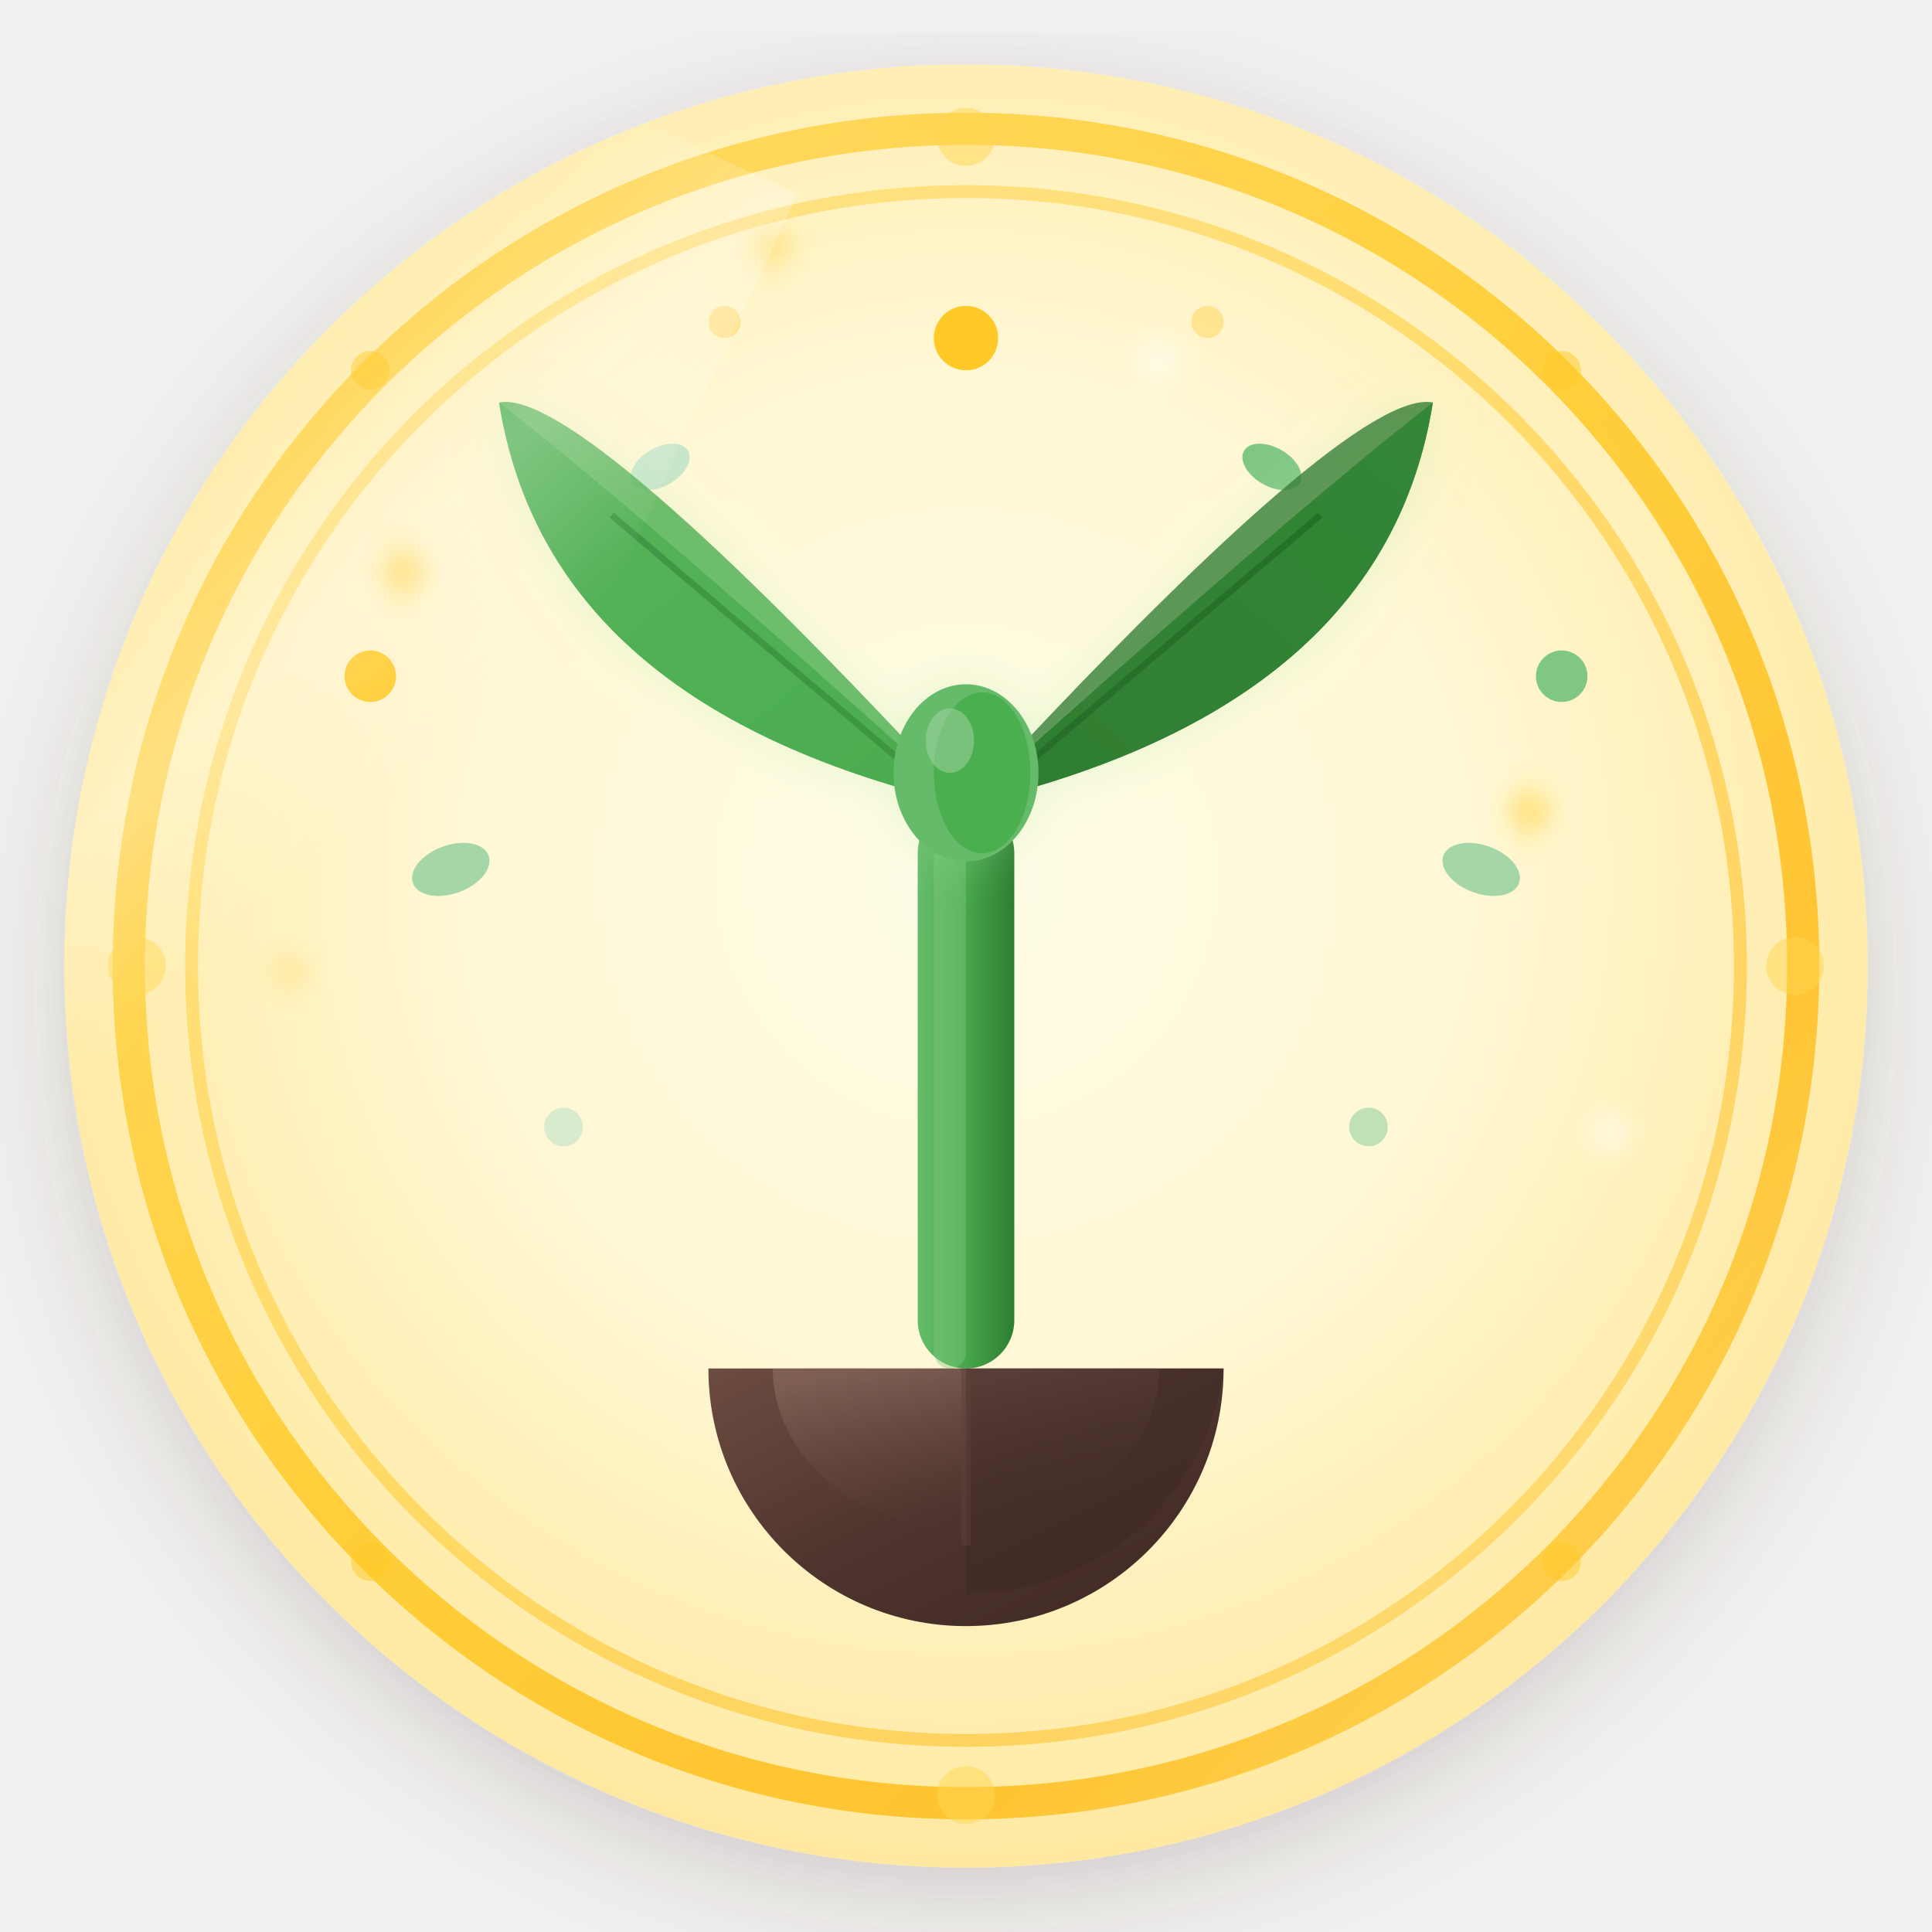
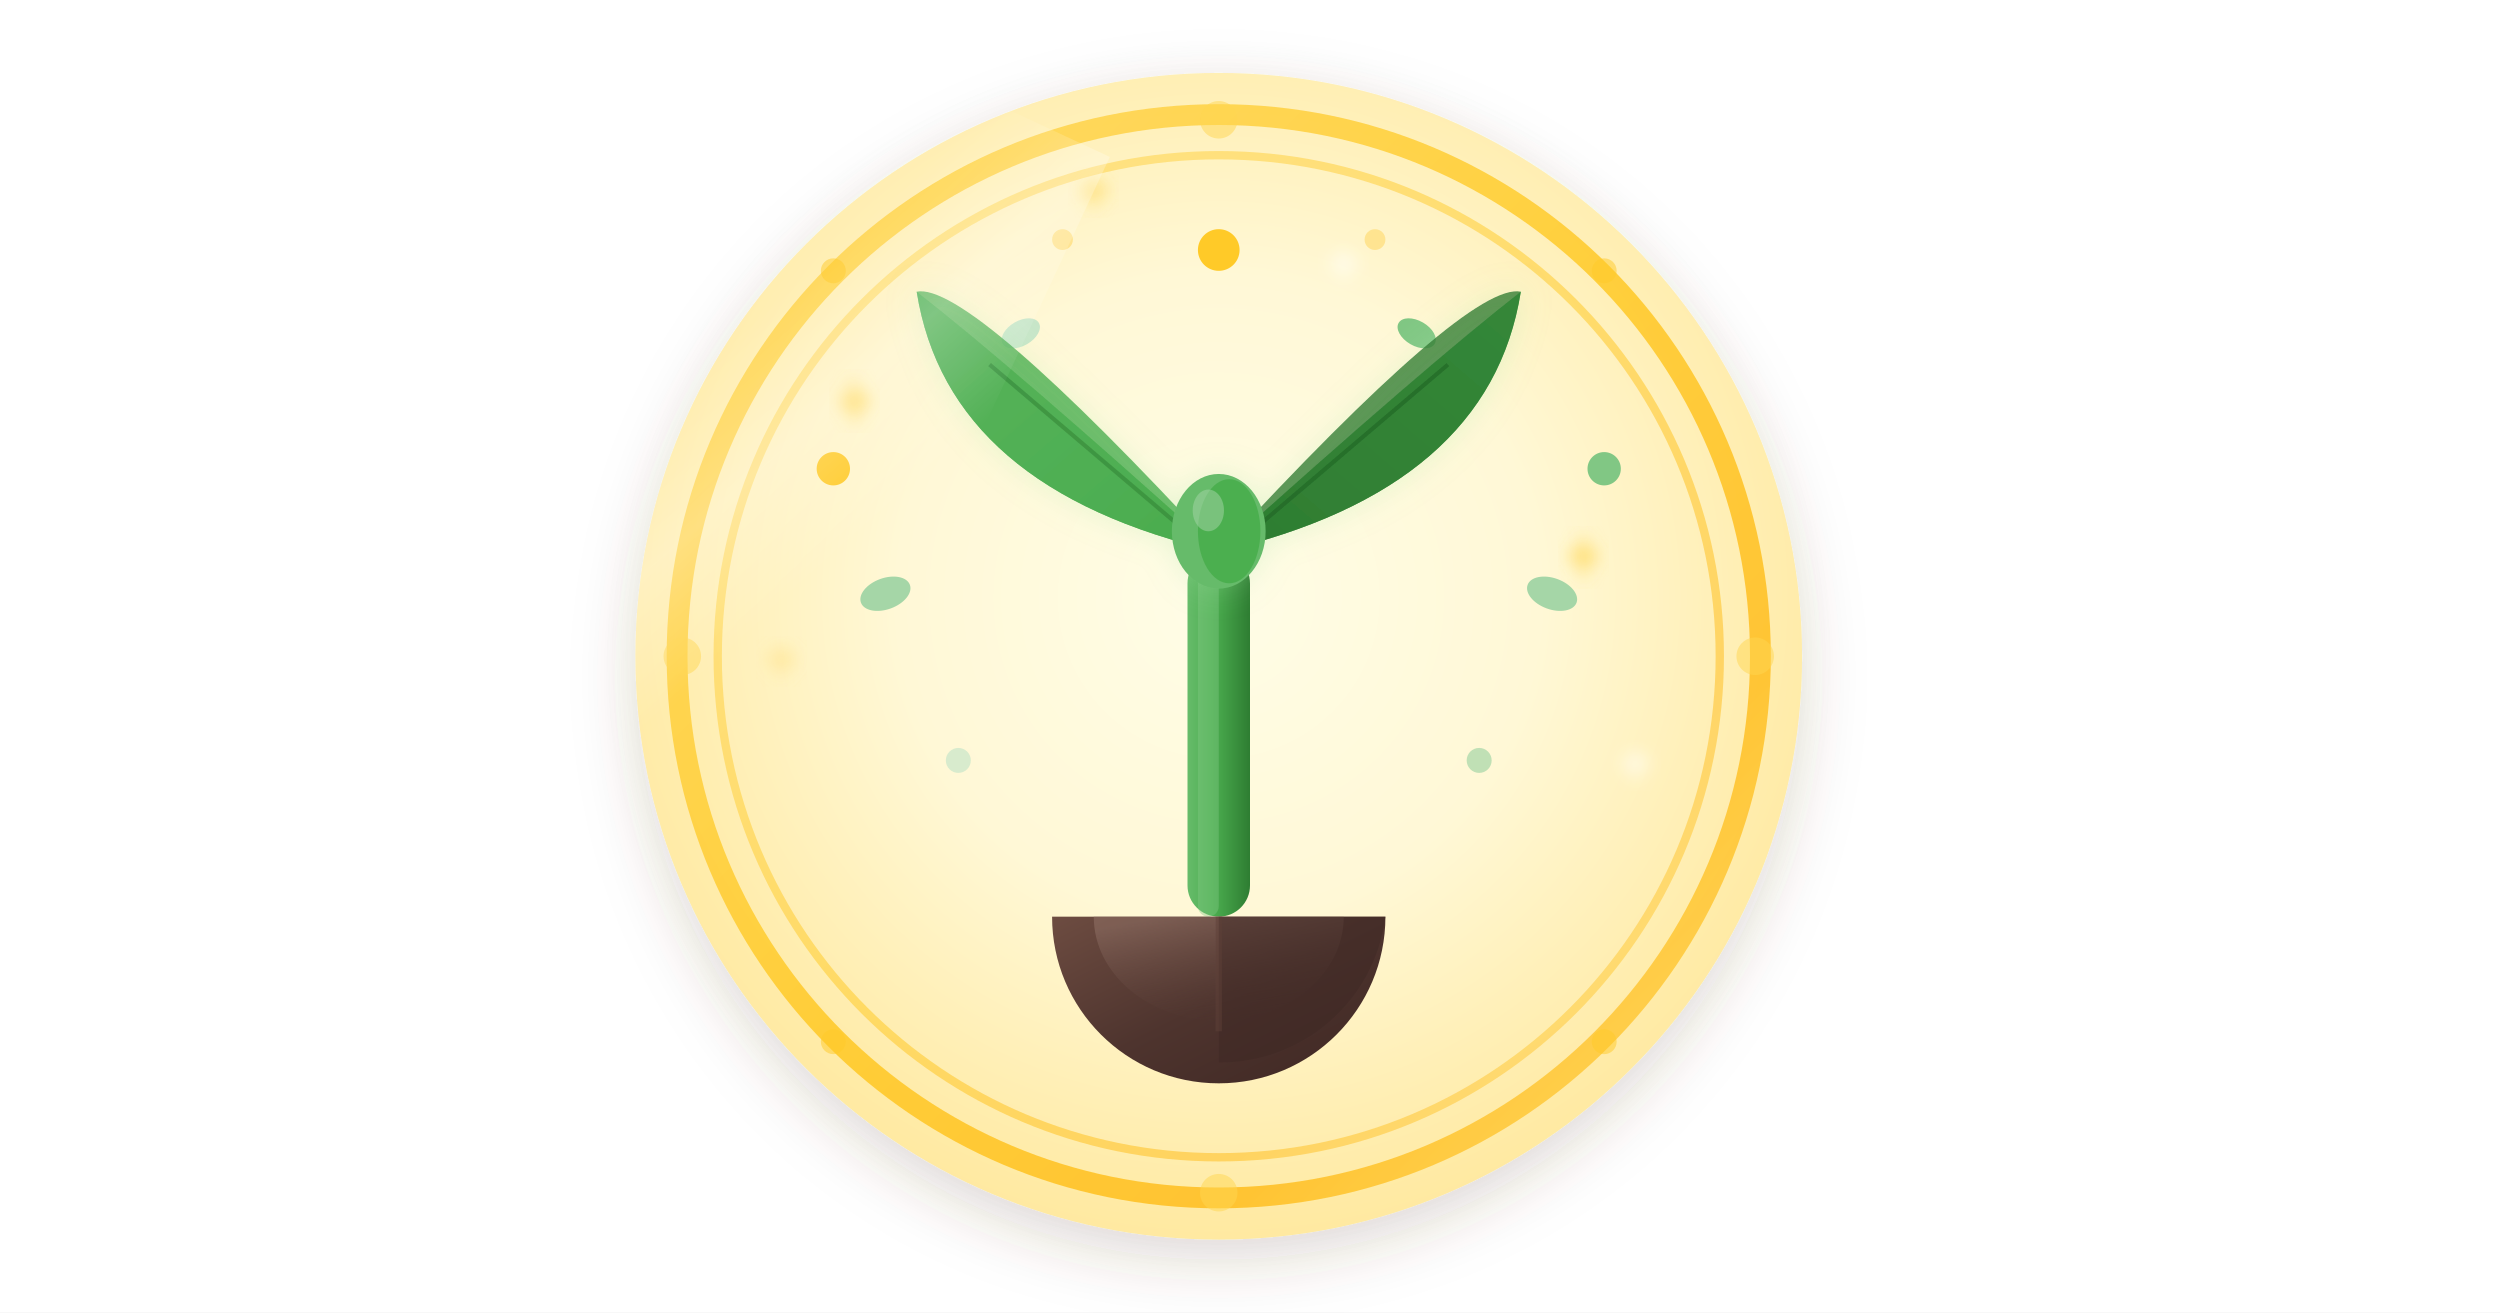
- <svg xmlns="http://www.w3.org/2000/svg" viewBox="0 0 120 120" width="100%" height="100%" role="img">
-   <defs>
-     <radialGradient id="bgGrad" cx="50%" cy="45%" r="55%">
-       <stop offset="0%" stop-color="#FFFDE7" />
-       <stop offset="50%" stop-color="#FFF8D6" />
-       <stop offset="100%" stop-color="#FFE9A0" />
-     </radialGradient>
-     <radialGradient id="glowGrad" cx="50%" cy="50%" r="50%">
-       <stop offset="60%" stop-color="#66BB6A" stop-opacity="0.15" />
-       <stop offset="85%" stop-color="#A5D6A7" stop-opacity="0.08" />
-       <stop offset="100%" stop-color="#C8E6C9" stop-opacity="0" />
-     </radialGradient>
-     <linearGradient id="stemGrad" x1="0" y1="0" x2="1" y2="0">
-       <stop offset="0%" stop-color="#66BB6A" />
-       <stop offset="40%" stop-color="#4CAF50" />
-       <stop offset="100%" stop-color="#2E7D32" />
-     </linearGradient>
-     <linearGradient id="seedGrad" x1="0" y1="0" x2="1" y2="1">
-       <stop offset="0%" stop-color="#6D4C41" />
-       <stop offset="50%" stop-color="#4E342E" />
-       <stop offset="100%" stop-color="#3E2723" />
-     </linearGradient>
-     <linearGradient id="seedHighlight" x1="0.3" y1="0" x2="0.7" y2="1">
-       <stop offset="0%" stop-color="#8D6E63" stop-opacity="0.6" />
-       <stop offset="100%" stop-color="#4E342E" stop-opacity="0" />
-     </linearGradient>
-     <linearGradient id="leafL" x1="0" y1="0" x2="1" y2="1">
-       <stop offset="0%" stop-color="#81C784" />
-       <stop offset="100%" stop-color="#43A047" />
-     </linearGradient>
-     <linearGradient id="leafR" x1="1" y1="0" x2="0" y2="1">
-       <stop offset="0%" stop-color="#4CAF50" />
-       <stop offset="100%" stop-color="#2E7D32" />
-     </linearGradient>
-     <linearGradient id="ringGrad" x1="0" y1="0" x2="1" y2="1">
-       <stop offset="0%" stop-color="#FFD54F" />
-       <stop offset="25%" stop-color="#FFCA28" />
-       <stop offset="50%" stop-color="#FFC107" />
-       <stop offset="75%" stop-color="#FFB300" />
-       <stop offset="100%" stop-color="#FFD54F" />
-     </linearGradient>
-     <radialGradient id="sparkle">
-       <stop offset="0%" stop-color="#FFFFFF" stop-opacity="1" />
-       <stop offset="50%" stop-color="#FFFDE7" stop-opacity="0.6" />
-       <stop offset="100%" stop-color="#FFFFFF" stop-opacity="0" />
-     </radialGradient>
-     <linearGradient id="shineGrad" x1="0" y1="0" x2="1" y2="1">
-       <stop offset="0%" stop-color="white" stop-opacity="0" />
-       <stop offset="40%" stop-color="white" stop-opacity="0" />
-       <stop offset="50%" stop-color="white" stop-opacity="0.25" />
-       <stop offset="60%" stop-color="white" stop-opacity="0" />
-       <stop offset="100%" stop-color="white" stop-opacity="0" />
-     </linearGradient>
-     <filter id="shadow" x="-15%" y="-15%" width="130%" height="130%">
-       <feDropShadow dx="0" dy="2" stdDeviation="3" flood-color="#5D4037" flood-opacity="0.18" />
-     </filter>
-     <filter id="leafGlow" x="-30%" y="-30%" width="160%" height="160%">
-       <feGaussianBlur in="SourceGraphic" stdDeviation="1.5" result="blur" />
-       <feColorMatrix in="blur" type="matrix" values="0 0 0 0 0.4  0 0 0 0 0.8  0 0 0 0 0.4  0 0 0 0.3 0" result="glow" />
-       <feMerge>
-         <feMergeNode in="glow" />
-         <feMergeNode in="SourceGraphic" />
-       </feMerge>
-     </filter>
-     <filter id="innerDepth" x="-5%" y="-5%" width="110%" height="110%">
-       <feGaussianBlur in="SourceAlpha" stdDeviation="2" result="blur" />
-       <feOffset dx="0" dy="1.5" />
-       <feComposite in2="SourceAlpha" operator="arithmetic" k2="-1" k3="1" />
-       <feColorMatrix type="matrix" values="0 0 0 0 0.36  0 0 0 0 0.25  0 0 0 0 0.14  0 0 0 0.12 0" />
-       <feBlend in2="SourceGraphic" mode="normal" />
-     </filter>
-     <filter id="sparkGlow">
-       <feGaussianBlur stdDeviation="0.8" />
-     </filter>
-     <clipPath id="badgeClip">
-       <circle cx="60" cy="60" r="56" />
-     </clipPath>
-     <style>
+ <svg xmlns="http://www.w3.org/2000/svg" width="1200" height="630" viewBox="0 0 1200 630">
+   <rect width="1200" height="630" fill="#ffffff" />
+   <g transform="translate(285, 15) scale(5)">
+     <defs>
+       <radialGradient id="bgGrad" cx="50%" cy="45%" r="55%">
+         <stop offset="0%" stop-color="#FFFDE7" />
+         <stop offset="50%" stop-color="#FFF8D6" />
+         <stop offset="100%" stop-color="#FFE9A0" />
+       </radialGradient>
+       <radialGradient id="glowGrad" cx="50%" cy="50%" r="50%">
+         <stop offset="60%" stop-color="#66BB6A" stop-opacity="0.15" />
+         <stop offset="85%" stop-color="#A5D6A7" stop-opacity="0.08" />
+         <stop offset="100%" stop-color="#C8E6C9" stop-opacity="0" />
+       </radialGradient>
+       <linearGradient id="stemGrad" x1="0" y1="0" x2="1" y2="0">
+         <stop offset="0%" stop-color="#66BB6A" />
+         <stop offset="40%" stop-color="#4CAF50" />
+         <stop offset="100%" stop-color="#2E7D32" />
+       </linearGradient>
+       <linearGradient id="seedGrad" x1="0" y1="0" x2="1" y2="1">
+         <stop offset="0%" stop-color="#6D4C41" />
+         <stop offset="50%" stop-color="#4E342E" />
+         <stop offset="100%" stop-color="#3E2723" />
+       </linearGradient>
+       <linearGradient id="seedHighlight" x1="0.3" y1="0" x2="0.7" y2="1">
+         <stop offset="0%" stop-color="#8D6E63" stop-opacity="0.6" />
+         <stop offset="100%" stop-color="#4E342E" stop-opacity="0" />
+       </linearGradient>
+       <linearGradient id="leafL" x1="0" y1="0" x2="1" y2="1">
+         <stop offset="0%" stop-color="#81C784" />
+         <stop offset="100%" stop-color="#43A047" />
+       </linearGradient>
+       <linearGradient id="leafR" x1="1" y1="0" x2="0" y2="1">
+         <stop offset="0%" stop-color="#4CAF50" />
+         <stop offset="100%" stop-color="#2E7D32" />
+       </linearGradient>
+       <linearGradient id="ringGrad" x1="0" y1="0" x2="1" y2="1">
+         <stop offset="0%" stop-color="#FFD54F" />
+         <stop offset="25%" stop-color="#FFCA28" />
+         <stop offset="50%" stop-color="#FFC107" />
+         <stop offset="75%" stop-color="#FFB300" />
+         <stop offset="100%" stop-color="#FFD54F" />
+       </linearGradient>
+       <radialGradient id="sparkle">
+         <stop offset="0%" stop-color="#FFFFFF" stop-opacity="1" />
+         <stop offset="50%" stop-color="#FFFDE7" stop-opacity="0.6" />
+         <stop offset="100%" stop-color="#FFFFFF" stop-opacity="0" />
+       </radialGradient>
+       <linearGradient id="shineGrad" x1="0" y1="0" x2="1" y2="1">
+         <stop offset="0%" stop-color="white" stop-opacity="0" />
+         <stop offset="40%" stop-color="white" stop-opacity="0" />
+         <stop offset="50%" stop-color="white" stop-opacity="0.25" />
+         <stop offset="60%" stop-color="white" stop-opacity="0" />
+         <stop offset="100%" stop-color="white" stop-opacity="0" />
+       </linearGradient>
+       <filter id="shadow" x="-15%" y="-15%" width="130%" height="130%">
+         <feDropShadow dx="0" dy="2" stdDeviation="3" flood-color="#5D4037" flood-opacity="0.18" />
+       </filter>
+       <filter id="leafGlow" x="-30%" y="-30%" width="160%" height="160%">
+         <feGaussianBlur in="SourceGraphic" stdDeviation="1.5" result="blur" />
+         <feColorMatrix in="blur" type="matrix" values="0 0 0 0 0.4  0 0 0 0 0.8  0 0 0 0 0.4  0 0 0 0.3 0" result="glow" />
+         <feMerge>
+           <feMergeNode in="glow" />
+           <feMergeNode in="SourceGraphic" />
+         </feMerge>
+       </filter>
+       <filter id="innerDepth" x="-5%" y="-5%" width="110%" height="110%">
+         <feGaussianBlur in="SourceAlpha" stdDeviation="2" result="blur" />
+         <feOffset dx="0" dy="1.5" />
+         <feComposite in2="SourceAlpha" operator="arithmetic" k2="-1" k3="1" />
+         <feColorMatrix type="matrix" values="0 0 0 0 0.36  0 0 0 0 0.25  0 0 0 0 0.14  0 0 0 0.12 0" />
+         <feBlend in2="SourceGraphic" mode="normal" />
+       </filter>
+       <filter id="sparkGlow">
+         <feGaussianBlur stdDeviation="0.8" />
+       </filter>
+       <clipPath id="badgeClip">
+         <circle cx="60" cy="60" r="56" />
+       </clipPath>
+       <style>
    /* Growth animation */
    .st{animation:gr 6s cubic-bezier(.4,0,.2,1) infinite;transform-origin:60px 85px}
    .lv{animation:bl 6s cubic-bezier(.4,0,.2,1) infinite;transform-origin:60px 50px}
    .ll{animation:swl 6s ease-in-out infinite;transform-origin:60px 50px}
    .lr{animation:swr 6s ease-in-out infinite;transform-origin:60px 50px}
    .sd{animation:sd 6s ease-in-out infinite;transform-origin:60px 85px}

    /* Particle animations with staggered delays */
    .d1{animation:p 6s ease-in-out infinite .2s}
    .d2{animation:p 6s ease-in-out infinite .4s}
    .d3{animation:p 6s ease-in-out infinite .6s}
    .d4{animation:p 6s ease-in-out infinite .8s}
    .d5{animation:p 6s ease-in-out infinite 1s}
    .d6{animation:p 6s ease-in-out infinite 1.2s}

    /* Sparkle animations */
    .sp1{animation:sparkPulse 3s ease-in-out infinite 0s}
    .sp2{animation:sparkPulse 3s ease-in-out infinite 0.5s}
    .sp3{animation:sparkPulse 3s ease-in-out infinite 1s}
    .sp4{animation:sparkPulse 3s ease-in-out infinite 1.5s}
    .sp5{animation:sparkPulse 3s ease-in-out infinite 2s}
    .sp6{animation:sparkPulse 3s ease-in-out infinite 2.5s}

    /* Ring rotation */
    .ring-rotate{animation:ringRotate 20s linear infinite;transform-origin:60px 60px}

    /* Outer glow pulse */
    .outer-glow{animation:glowPulse 4s ease-in-out infinite;transform-origin:60px 60px}

    /* Shine sweep */
    .shine{animation:shineSweep 6s ease-in-out infinite 2s}

    /* Float animation for accent elements */
    .float1{animation:float 4s ease-in-out infinite 0s}
    .float2{animation:float 4s ease-in-out infinite 0.7s}
    .float3{animation:float 4s ease-in-out infinite 1.4s}

    /* Seed crack highlight */
    .seed-shine{animation:seedShine 6s ease-in-out infinite}

    @keyframes gr{
      0%,10%{transform:scaleY(0)}
      35%,80%{transform:scaleY(1)}
      95%,100%{transform:scaleY(0)}
    }
    @keyframes bl{
      0%,28%{transform:translate(0,35px) scale(0);opacity:0}
      45%,80%{transform:translate(0,0) scale(1);opacity:1}
      95%,100%{transform:translate(0,35px) scale(0);opacity:0}
    }
    @keyframes swl{
      0%,40%{transform:rotate(0deg)}
      50%{transform:rotate(-8deg)}
      60%{transform:rotate(-5deg)}
      70%{transform:rotate(-7deg)}
      80%,100%{transform:rotate(0deg)}
    }
    @keyframes swr{
      0%,40%{transform:rotate(0deg)}
      50%{transform:rotate(8deg)}
      60%{transform:rotate(5deg)}
      70%{transform:rotate(7deg)}
      80%,100%{transform:rotate(0deg)}
    }
    @keyframes sd{
      0%,10%{transform:scale(.6);opacity:.5}
      35%,80%{transform:scale(1);opacity:1}
      95%,100%{transform:scale(.6);opacity:.5}
    }
    @keyframes p{
      0%,20%{opacity:0;transform:translateY(4px) scale(0.5)}
      45%,75%{opacity:1;transform:translateY(0) scale(1)}
      90%,100%{opacity:0;transform:translateY(-6px) scale(0.5)}
    }
    @keyframes sparkPulse{
      0%,100%{opacity:0;transform:scale(0)}
      30%{opacity:1;transform:scale(1.2)}
      50%{opacity:0.8;transform:scale(0.9)}
      70%{opacity:1;transform:scale(1.1)}
      90%{opacity:0;transform:scale(0)}
    }
    @keyframes ringRotate{
      0%{transform:rotate(0deg)}
      100%{transform:rotate(360deg)}
    }
    @keyframes glowPulse{
      0%,100%{transform:scale(1);opacity:0.6}
      50%{transform:scale(1.06);opacity:1}
    }
    @keyframes shineSweep{
      0%,30%{transform:translateX(-120px)}
      50%,60%{transform:translateX(120px)}
      100%{transform:translateX(120px)}
    }
    @keyframes float{
      0%,100%{transform:translateY(0)}
      50%{transform:translateY(-3px)}
    }
    @keyframes seedShine{
      0%,10%{opacity:0}
      40%,75%{opacity:1}
      90%,100%{opacity:0}
    }
  </style>
-   </defs>
-   <g id="outer_glow" class="outer-glow">
-     <circle cx="60" cy="60" r="59" fill="url(#glowGrad)" />
-   </g>
-   <g id="background" filter="url(#shadow)">
-     <circle cx="60" cy="60" r="56" fill="url(#bgGrad)" />
-   </g>
-   <g id="decorative_ring">
-     <path fill-rule="evenodd" d="M60 7A53 53 0 1060 113A53 53 0 1060 7ZM60 9A51 51 0 1160 111A51 51 0 1160 9Z" fill="url(#ringGrad)" opacity="0.7" />
-     <path fill-rule="evenodd" d="M60 11.5A48.5 48.5 0 1060 108.5A48.5 48.5 0 1060 11.5ZM60 12.3A47.7 47.7 0 1160 107.7A47.7 47.7 0 1160 12.3Z" fill="url(#ringGrad)" opacity="0.45" />
-     <g class="ring-rotate" opacity="0.5">
-       <circle cx="60" cy="8.5" r="1.8" fill="#FFD54F" />
-       <circle cx="60" cy="111.5" r="1.8" fill="#FFD54F" />
-       <circle cx="8.5" cy="60" r="1.8" fill="#FFD54F" />
-       <circle cx="111.5" cy="60" r="1.8" fill="#FFD54F" />
-       <circle cx="23" cy="23" r="1.2" fill="#FFCA28" />
-       <circle cx="97" cy="23" r="1.2" fill="#FFCA28" />
-       <circle cx="23" cy="97" r="1.2" fill="#FFCA28" />
-       <circle cx="97" cy="97" r="1.2" fill="#FFCA28" />
-     </g>
-   </g>
-   <g id="accent_elements">
-     <g class="d2 float1">
-       <ellipse cx="28" cy="54" rx="2.5" ry="1.5" fill="#A5D6A7" transform="rotate(-20 28 54)" />
-     </g>
-     <g class="d4 float2">
-       <ellipse cx="92" cy="54" rx="2.5" ry="1.5" fill="#A5D6A7" transform="rotate(20 92 54)" />
-     </g>
-     <g class="d6 float3">
-       <circle cx="60" cy="21" r="2" fill="#FFCA28" />
-     </g>
-     <g class="d1 float2">
-       <ellipse cx="79" cy="29" rx="2" ry="1.2" fill="#81C784" transform="rotate(30 79 29)" />
-     </g>
-     <g class="d3 float1">
-       <ellipse cx="41" cy="29" rx="2" ry="1.2" fill="#C8E6C9" transform="rotate(-30 41 29)" />
-     </g>
-     <g class="d5 float3">
-       <circle cx="23" cy="42" r="1.6" fill="#FFCA28" />
-     </g>
-     <g class="d1 float1">
-       <circle cx="97" cy="42" r="1.6" fill="#81C784" />
-     </g>
-     <g class="d3 float2">
-       <circle cx="35" cy="70" r="1.2" fill="#C8E6C9" opacity="0.7" />
-     </g>
-     <g class="d5 float1">
-       <circle cx="85" cy="70" r="1.2" fill="#A5D6A7" opacity="0.7" />
-     </g>
-     <g class="d2 float3">
-       <circle cx="45" cy="20" r="1" fill="#FFE082" opacity="0.8" />
-     </g>
-     <g class="d4 float2">
-       <circle cx="75" cy="20" r="1" fill="#FFE082" opacity="0.8" />
-     </g>
-   </g>
-   <g id="sparkles">
-     <g class="sp1" style="transform-origin:25px 35px">
-       <path d="M25 33 L25.5 35 L27 35.5 L25.5 36 L25 38 L24.5 36 L23 35.5 L24.5 35Z" fill="#FFD54F" filter="url(#sparkGlow)" />
-     </g>
-     <g class="sp2" style="transform-origin:95px 50px">
-       <path d="M95 48 L95.4 50 L97 50.4 L95.4 50.8 L95 53 L94.6 50.8 L93 50.4 L94.6 50Z" fill="#FFD54F" filter="url(#sparkGlow)" />
-     </g>
-     <g class="sp3" style="transform-origin:72px 22px">
-       <path d="M72 20.5 L72.3 22 L74 22.3 L72.3 22.6 L72 24.5 L71.7 22.6 L70 22.3 L71.7 22Z" fill="#FFFFFF" filter="url(#sparkGlow)" />
-     </g>
-     <g class="sp4" style="transform-origin:18px 60px">
-       <path d="M18 58.5 L18.3 60 L20 60.3 L18.3 60.6 L18 62.5 L17.7 60.6 L16 60.3 L17.7 60Z" fill="#FFE082" filter="url(#sparkGlow)" />
-     </g>
-     <g class="sp5" style="transform-origin:48px 15px">
-       <path d="M48 13.5 L48.3 15 L50 15.3 L48.3 15.6 L48 17.5 L47.7 15.6 L46 15.3 L47.7 15Z" fill="#FFD54F" filter="url(#sparkGlow)" />
-     </g>
-     <g class="sp6" style="transform-origin:100px 70px">
-       <path d="M100 68.5 L100.3 70 L102 70.3 L100.3 70.6 L100 72.5 L99.7 70.6 L98 70.3 L99.7 70Z" fill="#FFFFFF" filter="url(#sparkGlow)" />
-     </g>
-   </g>
-   <g id="stem">
-     <g class="st">
-       <rect x="57" y="50" width="6" height="35" rx="3" fill="url(#stemGrad)" />
-       <rect x="58" y="50" width="2" height="35" rx="1" fill="#81C784" opacity="0.4" />
-     </g>
-   </g>
-   <g id="seed" class="sd">
-     <path d="M44 85a16 16 0 0032 0z" fill="url(#seedGrad)" />
-     <path d="M48 85a12 10 0 0024 0z" fill="url(#seedHighlight)" class="seed-shine" />
-     <path d="M60 85v14a16 16 0 0016-14z" fill="#3E2723" opacity="0.5" />
-     <line x1="60" y1="85" x2="60" y2="96" stroke="#5D4037" stroke-width="0.6" opacity="0.5" />
-   </g>
-   <g id="leaves" class="lv" filter="url(#leafGlow)">
-     <g class="ll">
-       <path d="M60 50Q34 44 31 25Q40 32 60 50Z" fill="url(#leafL)" />
-       <path d="M60 50Q34 44 31 25Q36 24 60 50Z" fill="#4CAF50" opacity="0.8" />
-       <line x1="58" y1="49" x2="38" y2="32" stroke="#2E7D32" stroke-width="0.4" opacity="0.5" />
-     </g>
-     <g class="lr">
-       <path d="M60 50Q86 44 89 25Q80 32 60 50Z" fill="url(#leafR)" />
-       <path d="M60 50Q86 44 89 25Q84 24 60 50Z" fill="#2E7D32" opacity="0.8" />
-       <line x1="62" y1="49" x2="82" y2="32" stroke="#1B5E20" stroke-width="0.4" opacity="0.5" />
-     </g>
-     <ellipse cx="60" cy="48" rx="4.5" ry="5.5" fill="#66BB6A" />
-     <ellipse cx="61" cy="48" rx="3" ry="5" fill="#4CAF50" />
-     <ellipse cx="59" cy="46" rx="1.5" ry="2" fill="#A5D6A7" opacity="0.5" />
-   </g>
-   <g clip-path="url(#badgeClip)">
-     <rect class="shine" x="-10" y="-10" width="60" height="140" fill="url(#shineGrad)" transform="rotate(25)" />
+     </defs>
+     <g id="outer_glow" class="outer-glow">
+       <circle cx="60" cy="60" r="59" fill="url(#glowGrad)" />
+     </g>
+     <g id="background" filter="url(#shadow)">
+       <circle cx="60" cy="60" r="56" fill="url(#bgGrad)" />
+     </g>
+     <g id="decorative_ring">
+       <path fill-rule="evenodd" d="M60 7A53 53 0 1060 113A53 53 0 1060 7ZM60 9A51 51 0 1160 111A51 51 0 1160 9Z" fill="url(#ringGrad)" opacity="0.7" />
+       <path fill-rule="evenodd" d="M60 11.5A48.5 48.5 0 1060 108.5A48.5 48.5 0 1060 11.5ZM60 12.3A47.7 47.7 0 1160 107.7A47.7 47.7 0 1160 12.3Z" fill="url(#ringGrad)" opacity="0.45" />
+       <g class="ring-rotate" opacity="0.5">
+         <circle cx="60" cy="8.5" r="1.8" fill="#FFD54F" />
+         <circle cx="60" cy="111.5" r="1.8" fill="#FFD54F" />
+         <circle cx="8.5" cy="60" r="1.8" fill="#FFD54F" />
+         <circle cx="111.5" cy="60" r="1.8" fill="#FFD54F" />
+         <circle cx="23" cy="23" r="1.2" fill="#FFCA28" />
+         <circle cx="97" cy="23" r="1.2" fill="#FFCA28" />
+         <circle cx="23" cy="97" r="1.2" fill="#FFCA28" />
+         <circle cx="97" cy="97" r="1.2" fill="#FFCA28" />
+       </g>
+     </g>
+     <g id="accent_elements">
+       <g class="d2 float1">
+         <ellipse cx="28" cy="54" rx="2.5" ry="1.5" fill="#A5D6A7" transform="rotate(-20 28 54)" />
+       </g>
+       <g class="d4 float2">
+         <ellipse cx="92" cy="54" rx="2.5" ry="1.5" fill="#A5D6A7" transform="rotate(20 92 54)" />
+       </g>
+       <g class="d6 float3">
+         <circle cx="60" cy="21" r="2" fill="#FFCA28" />
+       </g>
+       <g class="d1 float2">
+         <ellipse cx="79" cy="29" rx="2" ry="1.2" fill="#81C784" transform="rotate(30 79 29)" />
+       </g>
+       <g class="d3 float1">
+         <ellipse cx="41" cy="29" rx="2" ry="1.2" fill="#C8E6C9" transform="rotate(-30 41 29)" />
+       </g>
+       <g class="d5 float3">
+         <circle cx="23" cy="42" r="1.6" fill="#FFCA28" />
+       </g>
+       <g class="d1 float1">
+         <circle cx="97" cy="42" r="1.6" fill="#81C784" />
+       </g>
+       <g class="d3 float2">
+         <circle cx="35" cy="70" r="1.2" fill="#C8E6C9" opacity="0.7" />
+       </g>
+       <g class="d5 float1">
+         <circle cx="85" cy="70" r="1.2" fill="#A5D6A7" opacity="0.7" />
+       </g>
+       <g class="d2 float3">
+         <circle cx="45" cy="20" r="1" fill="#FFE082" opacity="0.8" />
+       </g>
+       <g class="d4 float2">
+         <circle cx="75" cy="20" r="1" fill="#FFE082" opacity="0.8" />
+       </g>
+     </g>
+     <g id="sparkles">
+       <g class="sp1" style="transform-origin:25px 35px">
+         <path d="M25 33 L25.5 35 L27 35.5 L25.5 36 L25 38 L24.5 36 L23 35.5 L24.5 35Z" fill="#FFD54F" filter="url(#sparkGlow)" />
+       </g>
+       <g class="sp2" style="transform-origin:95px 50px">
+         <path d="M95 48 L95.4 50 L97 50.4 L95.4 50.8 L95 53 L94.6 50.8 L93 50.4 L94.6 50Z" fill="#FFD54F" filter="url(#sparkGlow)" />
+       </g>
+       <g class="sp3" style="transform-origin:72px 22px">
+         <path d="M72 20.5 L72.3 22 L74 22.3 L72.3 22.6 L72 24.5 L71.7 22.6 L70 22.3 L71.7 22Z" fill="#FFFFFF" filter="url(#sparkGlow)" />
+       </g>
+       <g class="sp4" style="transform-origin:18px 60px">
+         <path d="M18 58.5 L18.3 60 L20 60.3 L18.3 60.6 L18 62.5 L17.7 60.6 L16 60.3 L17.7 60Z" fill="#FFE082" filter="url(#sparkGlow)" />
+       </g>
+       <g class="sp5" style="transform-origin:48px 15px">
+         <path d="M48 13.5 L48.3 15 L50 15.3 L48.3 15.6 L48 17.5 L47.7 15.6 L46 15.3 L47.7 15Z" fill="#FFD54F" filter="url(#sparkGlow)" />
+       </g>
+       <g class="sp6" style="transform-origin:100px 70px">
+         <path d="M100 68.5 L100.3 70 L102 70.3 L100.3 70.6 L100 72.5 L99.7 70.6 L98 70.3 L99.7 70Z" fill="#FFFFFF" filter="url(#sparkGlow)" />
+       </g>
+     </g>
+     <g id="stem">
+       <g class="st">
+         <rect x="57" y="50" width="6" height="35" rx="3" fill="url(#stemGrad)" />
+         <rect x="58" y="50" width="2" height="35" rx="1" fill="#81C784" opacity="0.4" />
+       </g>
+     </g>
+     <g id="seed" class="sd">
+       <path d="M44 85a16 16 0 0032 0z" fill="url(#seedGrad)" />
+       <path d="M48 85a12 10 0 0024 0z" fill="url(#seedHighlight)" class="seed-shine" />
+       <path d="M60 85v14a16 16 0 0016-14z" fill="#3E2723" opacity="0.5" />
+       <line x1="60" y1="85" x2="60" y2="96" stroke="#5D4037" stroke-width="0.6" opacity="0.5" />
+     </g>
+     <g id="leaves" class="lv" filter="url(#leafGlow)">
+       <g class="ll">
+         <path d="M60 50Q34 44 31 25Q40 32 60 50Z" fill="url(#leafL)" />
+         <path d="M60 50Q34 44 31 25Q36 24 60 50Z" fill="#4CAF50" opacity="0.8" />
+         <line x1="58" y1="49" x2="38" y2="32" stroke="#2E7D32" stroke-width="0.4" opacity="0.5" />
+       </g>
+       <g class="lr">
+         <path d="M60 50Q86 44 89 25Q80 32 60 50Z" fill="url(#leafR)" />
+         <path d="M60 50Q86 44 89 25Q84 24 60 50Z" fill="#2E7D32" opacity="0.8" />
+         <line x1="62" y1="49" x2="82" y2="32" stroke="#1B5E20" stroke-width="0.4" opacity="0.5" />
+       </g>
+       <ellipse cx="60" cy="48" rx="4.5" ry="5.5" fill="#66BB6A" />
+       <ellipse cx="61" cy="48" rx="3" ry="5" fill="#4CAF50" />
+       <ellipse cx="59" cy="46" rx="1.5" ry="2" fill="#A5D6A7" opacity="0.5" />
+     </g>
+     <g clip-path="url(#badgeClip)">
+       <rect class="shine" x="-10" y="-10" width="60" height="140" fill="url(#shineGrad)" transform="rotate(25)" />
+     </g>
  </g>
</svg>
